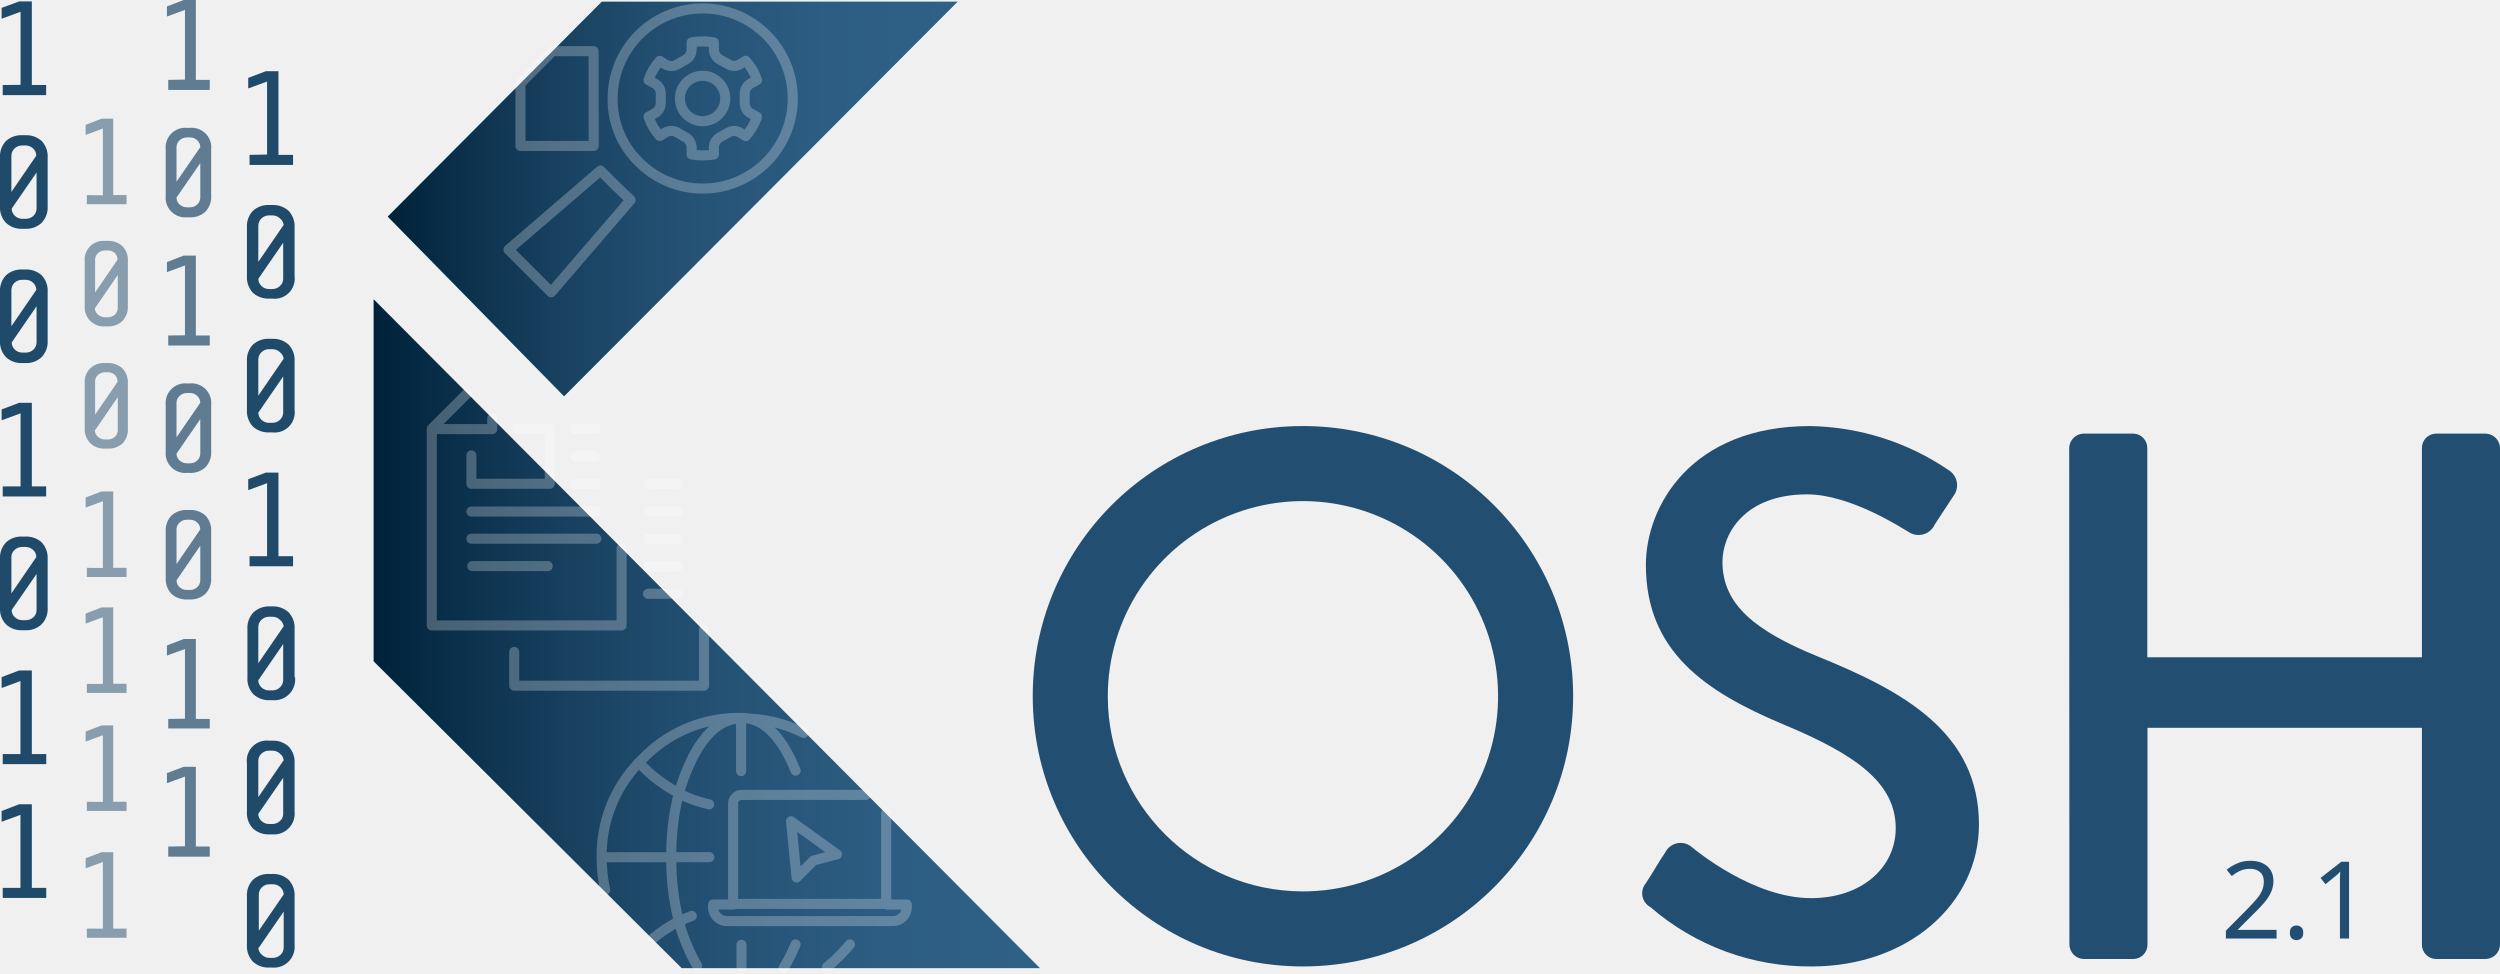
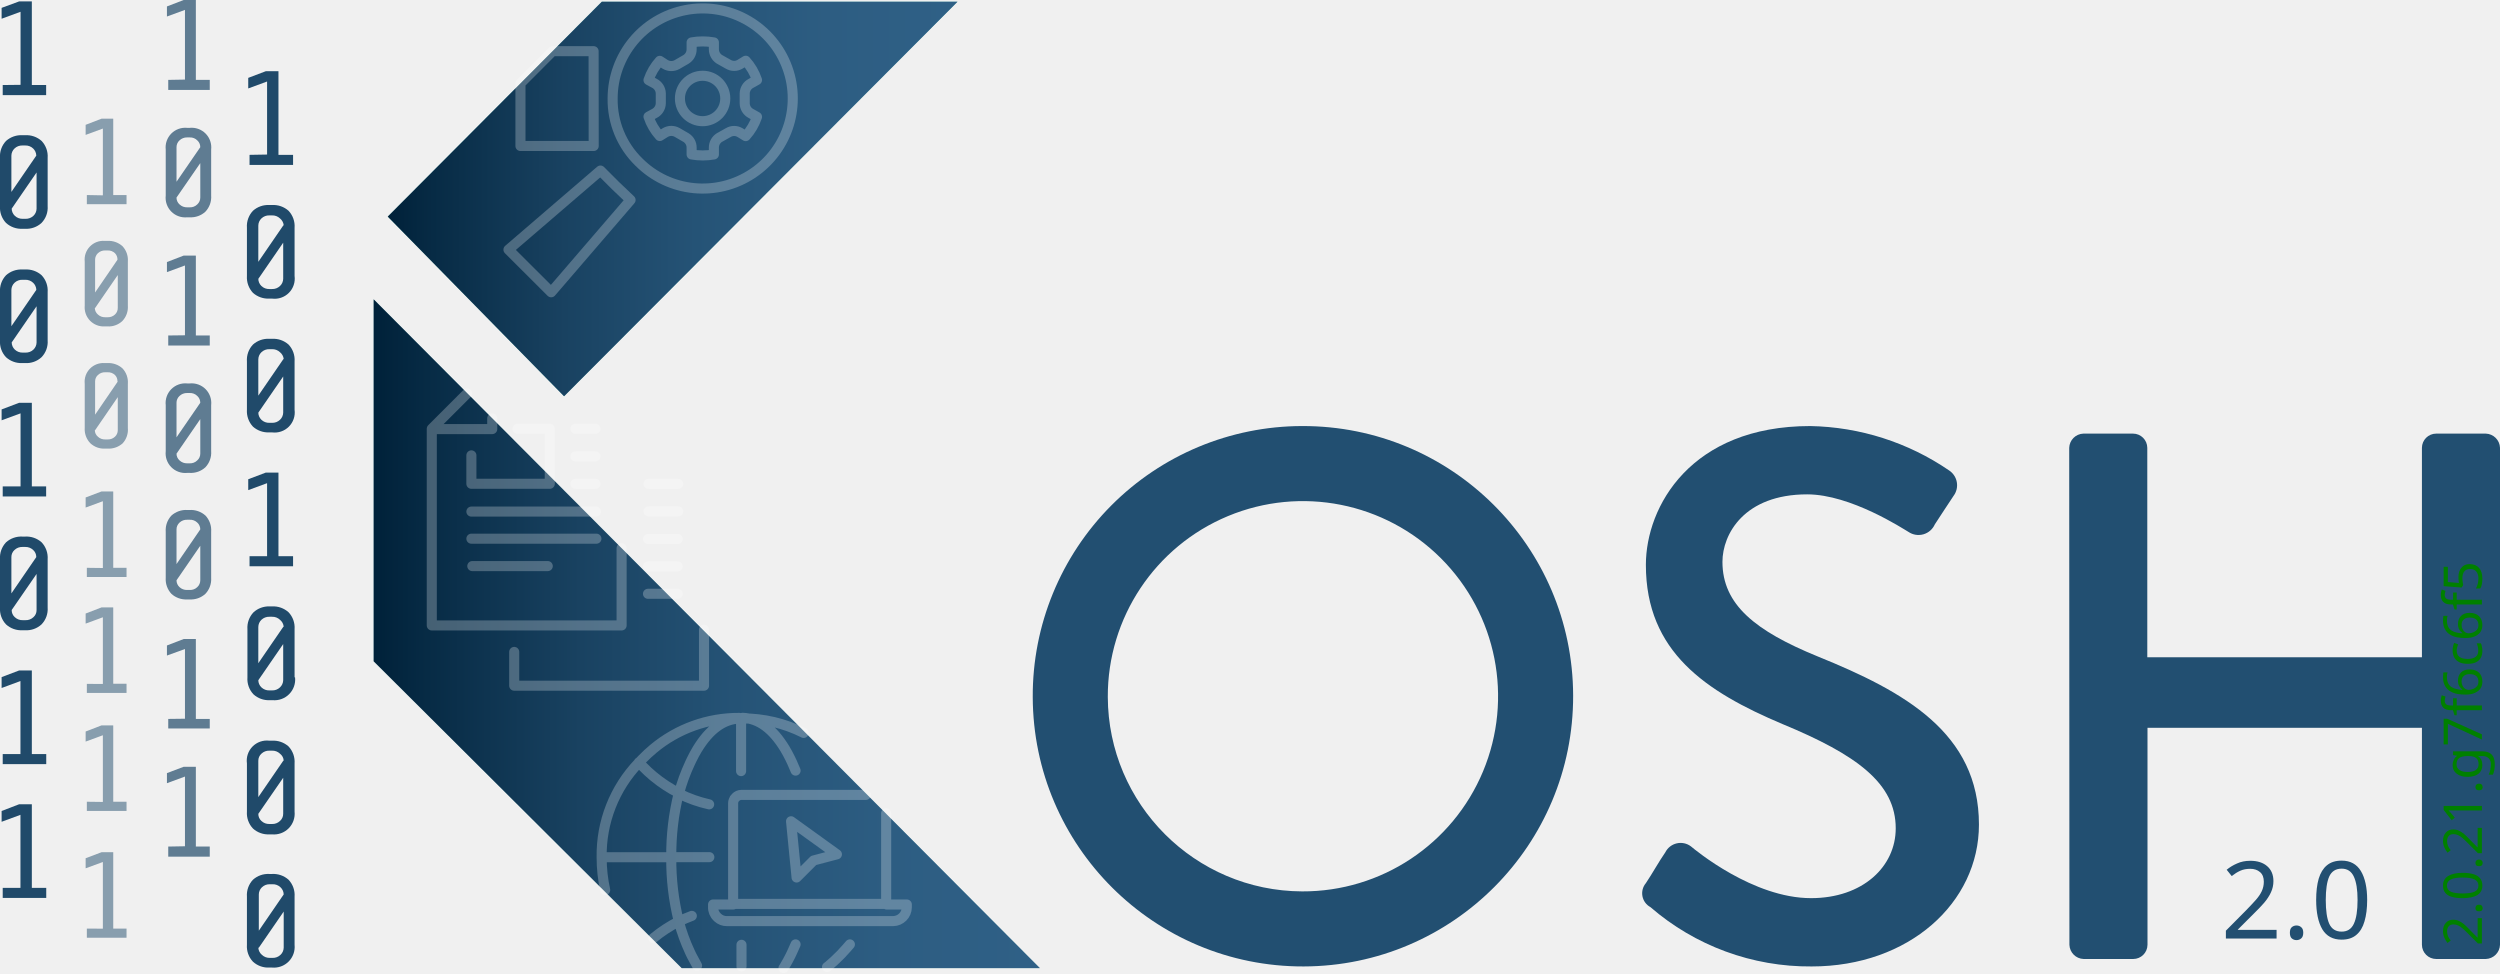
<svg xmlns="http://www.w3.org/2000/svg" xmlns:xlink="http://www.w3.org/1999/xlink" viewBox="0 0 248.15 96.65" version="1.1" id="svg4211">
  <defs id="defs4110">
    <style id="style4094">.cls-1{isolation:isolate;}.cls-2,.cls-3,.cls-4,.cls-5{fill:#224f71;}.cls-3,.cls-4,.cls-5,.cls-6{mix-blend-mode:multiply;}.cls-4{opacity:0.7;}.cls-5{opacity:0.5;}.cls-6{fill:#afdedc;}.cls-7{fill:url(#linear-gradient);}.cls-8{fill:url(#linear-gradient-2);}.cls-9{opacity:0.25;}.cls-10,.cls-11{fill:none;stroke:#fff;stroke-linecap:round;stroke-linejoin:round;}.cls-10{fill-rule:evenodd;}</style>
    <linearGradient id="linear-gradient" x1="38.49" y1="19.75" x2="95.04" y2="19.75" gradientUnits="userSpaceOnUse">
      <stop offset="0" stop-color="#002139" id="stop4096" />
      <stop offset="0.08" stop-color="#072b45" id="stop4098" />
      <stop offset="0.31" stop-color="#194261" id="stop4100" />
      <stop offset="0.54" stop-color="#255376" id="stop4102" />
      <stop offset="0.77" stop-color="#2d5d82" id="stop4104" />
      <stop offset="0.99" stop-color="#2f6086" id="stop4106" />
    </linearGradient>
    <linearGradient id="linear-gradient-2" x1="37.09" y1="62.9" x2="103.22" y2="62.9" xlink:href="#linear-gradient" />
    <linearGradient xlink:href="#linear-gradient" id="linearGradient4217" gradientUnits="userSpaceOnUse" x1="38.49" y1="19.75" x2="95.04" y2="19.75" />
  </defs>
  <path class="cls-2" d="m 129.25,42.29 a 26.82,26.82 0 1 1 -26.74,26.89 26.77,26.77 0 0 1 26.74,-26.89 z m 0,46.19 a 19.37,19.37 0 1 0 -19.29,-19.3 19.37,19.37 0 0 0 19.29,19.3 z" id="path4112" style="isolation:isolate;fill:#224f71" />
  <path class="cls-2" d="m 163.37,87.66 c 0.67,-1 1.26,-2.09 1.93,-3.06 a 1.7,1.7 0 0 1 2.54,-0.59 c 0.44,0.37 6.18,5.14 11.92,5.14 5.14,0 8.41,-3.13 8.41,-6.93 0,-4.47 -3.87,-7.3 -11.24,-10.35 -7.6,-3.21 -13.56,-7.16 -13.56,-15.8 0,-5.81 4.47,-13.78 16.31,-13.78 a 25.21,25.21 0 0 1 13.78,4.4 1.76,1.76 0 0 1 0.45,2.53 c -0.6,0.89 -1.27,1.94 -1.86,2.83 a 1.77,1.77 0 0 1 -2.61,0.75 c -0.52,-0.3 -5.74,-3.73 -10.06,-3.73 -6.25,0 -8.41,3.95 -8.41,6.7 0,4.25 3.27,6.86 9.46,9.39 8.64,3.5 16,7.6 16,16.69 0,7.75 -6.93,14.08 -16.61,14.08 a 24.14,24.14 0 0 1 -16,-5.89 1.56,1.56 0 0 1 -0.45,-2.38 z" id="path4114" style="isolation:isolate;fill:#224f71" />
  <path class="cls-2" d="m 205.39,44.45 a 1.46,1.46 0 0 1 1.41,-1.41 h 4.92 a 1.42,1.42 0 0 1 1.42,1.41 V 65.24 H 240.4 V 44.45 a 1.42,1.42 0 0 1 1.42,-1.41 h 4.91 a 1.46,1.46 0 0 1 1.42,1.41 v 49.33 a 1.46,1.46 0 0 1 -1.42,1.41 h -4.91 A 1.42,1.42 0 0 1 240.4,93.78 V 72.24 h -27.24 v 21.54 a 1.42,1.42 0 0 1 -1.42,1.41 h -4.92 a 1.46,1.46 0 0 1 -1.41,-1.41 z" id="path4116" style="isolation:isolate;fill:#224f71" />
  <path class="cls-3" d="m 0.27,8.44 v 1 h 4.31 v -1 H 3.16 V 0.14 H 1.9 L 0.16,0.78 V 1.86 L 2.04,1.17 v 7.25 z" id="path4124" style="isolation:isolate;mix-blend-mode:multiply;fill:#224f71" />
  <path class="cls-3" d="M 4.73,20.45 V 15.67 A 2.21,2.21 0 0 0 4.13,13.99 2.26,2.26 0 0 0 2.5,13.42 H 2.23 A 2.26,2.26 0 0 0 0.6,13.99 2.21,2.21 0 0 0 0,15.67 v 4.78 a 2.21,2.21 0 0 0 0.6,1.68 2.26,2.26 0 0 0 1.63,0.58 H 2.5 a 2.22,2.22 0 0 0 1.62,-0.58 2.18,2.18 0 0 0 0.61,-1.68 z m -1.13,-5 -2.47,3.6 v -3.6 a 1,1 0 0 1 0.31,-0.71 1.09,1.09 0 0 1 0.79,-0.3 H 2.5 a 1.09,1.09 0 0 1 0.79,0.3 1,1 0 0 1 0.31,0.68 z m -2.44,5.26 2.47,-3.59 v 3.59 a 1,1 0 0 1 -0.31,0.71 1.09,1.09 0 0 1 -0.79,0.3 H 2.26 A 1.09,1.09 0 0 1 1.47,21.42 1,1 0 0 1 1.16,20.71 Z" id="path4126" style="isolation:isolate;mix-blend-mode:multiply;fill:#224f71" />
  <path class="cls-3" d="M 4.73,33.78 V 29 A 2.21,2.21 0 0 0 4.13,27.32 2.26,2.26 0 0 0 2.5,26.75 H 2.23 A 2.26,2.26 0 0 0 0.6,27.32 2.21,2.21 0 0 0 0,29 v 4.78 a 2.21,2.21 0 0 0 0.6,1.68 2.26,2.26 0 0 0 1.63,0.58 H 2.5 a 2.22,2.22 0 0 0 1.62,-0.58 2.18,2.18 0 0 0 0.61,-1.68 z m -1.13,-5 -2.47,3.6 v -3.6 a 1,1 0 0 1 0.31,-0.71 1.09,1.09 0 0 1 0.79,-0.3 H 2.5 a 1.09,1.09 0 0 1 0.79,0.3 1,1 0 0 1 0.31,0.63 z M 1.16,33.99 3.63,30.4 v 3.59 A 1,1 0 0 1 3.32,34.7 1.09,1.09 0 0 1 2.53,35 H 2.26 A 1.09,1.09 0 0 1 1.47,34.7 1,1 0 0 1 1.16,33.99 Z" id="path4128" style="isolation:isolate;mix-blend-mode:multiply;fill:#224f71" />
  <path class="cls-3" d="m 0.27,48.28 v 1 h 4.31 v -1 H 3.16 v -8.3 H 1.9 l -1.74,0.66 v 1.08 l 1.88,-0.69 v 7.25 z" id="path4130" style="isolation:isolate;mix-blend-mode:multiply;fill:#224f71" />
  <path class="cls-3" d="M 4.73,60.3 V 55.52 A 2.23,2.23 0 0 0 4.13,53.83 2.26,2.26 0 0 0 2.5,53.26 H 2.23 A 2.26,2.26 0 0 0 0.6,53.83 2.23,2.23 0 0 0 0,55.52 v 4.78 a 2.21,2.21 0 0 0 0.6,1.68 2.26,2.26 0 0 0 1.63,0.58 H 2.5 A 2.22,2.22 0 0 0 4.12,61.98 2.18,2.18 0 0 0 4.73,60.3 Z m -1.13,-5 -2.47,3.6 v -3.6 a 0.93,0.93 0 0 1 0.31,-0.71 1.09,1.09 0 0 1 0.79,-0.3 H 2.5 a 1.09,1.09 0 0 1 0.79,0.3 0.93,0.93 0 0 1 0.31,0.68 z m -2.44,5.25 2.47,-3.58 v 3.58 a 0.92,0.92 0 0 1 -0.31,0.71 1.09,1.09 0 0 1 -0.79,0.3 H 2.26 A 1.09,1.09 0 0 1 1.47,61.26 0.92,0.92 0 0 1 1.16,60.55 Z" id="path4132" style="isolation:isolate;mix-blend-mode:multiply;fill:#224f71" />
  <path class="cls-3" d="m 0.27,74.85 v 1 h 4.32 v -1 H 3.16 v -8.3 H 1.9 l -1.74,0.66 v 1.08 L 2.03,67.6 v 7.25 z" id="path4134" style="isolation:isolate;mix-blend-mode:multiply;fill:#224f71" />
  <path class="cls-3" d="m 0.27,88.13 v 1 h 4.32 v -1 H 3.16 v -8.3 H 1.9 L 0.16,80.5 v 1.07 l 1.87,-0.69 v 7.25 z" id="path4136" style="isolation:isolate;mix-blend-mode:multiply;fill:#224f71" />
  <path class="cls-3" d="m 24.77,15.37 v 1 h 4.32 v -1 h -1.45 v -8.3 h -1.26 l -1.74,0.66 v 1.05 l 1.87,-0.69 v 7.25 z" id="path4138" style="isolation:isolate;mix-blend-mode:multiply;fill:#224f71" />
  <path class="cls-3" d="M 29.24,27.39 V 22.61 A 2.22,2.22 0 0 0 28.64,20.92 2.27,2.27 0 0 0 27,20.35 h -0.26 a 2.25,2.25 0 0 0 -1.63,0.57 2.22,2.22 0 0 0 -0.6,1.69 v 4.78 a 2.24,2.24 0 0 0 0.6,1.68 2.28,2.28 0 0 0 1.63,0.57 H 27 a 2,2 0 0 0 2.24,-2.25 z m -1.13,-5 -2.47,3.6 v -3.6 a 1,1 0 0 1 0.31,-0.71 1.09,1.09 0 0 1 0.79,-0.3 H 27 a 1.08,1.08 0 0 1 0.79,0.3 1,1 0 0 1 0.37,0.67 z m -2.47,5.29 2.47,-3.59 v 3.59 a 1,1 0 0 1 -0.32,0.71 1.08,1.08 0 0 1 -0.79,0.3 h -0.26 a 1.09,1.09 0 0 1 -0.79,-0.3 1,1 0 0 1 -0.31,-0.75 z" id="path4140" style="isolation:isolate;mix-blend-mode:multiply;fill:#224f71" />
  <path class="cls-3" d="M 29.24,40.67 V 35.88 A 2.21,2.21 0 0 0 28.64,34.2 2.27,2.27 0 0 0 27,33.63 h -0.26 a 2.25,2.25 0 0 0 -1.63,0.57 2.21,2.21 0 0 0 -0.6,1.68 v 4.79 a 2.24,2.24 0 0 0 0.6,1.68 2.28,2.28 0 0 0 1.63,0.57 H 27 a 2,2 0 0 0 2.24,-2.25 z m -1.13,-5 -2.47,3.6 v -3.6 a 1,1 0 0 1 0.31,-0.71 1.09,1.09 0 0 1 0.79,-0.3 H 27 a 1.08,1.08 0 0 1 0.79,0.3 1,1 0 0 1 0.37,0.67 z m -2.47,5.29 2.47,-3.59 v 3.59 a 1,1 0 0 1 -0.32,0.71 1.08,1.08 0 0 1 -0.79,0.3 h -0.26 a 1.09,1.09 0 0 1 -0.79,-0.3 1,1 0 0 1 -0.31,-0.75 z" id="path4142" style="isolation:isolate;mix-blend-mode:multiply;fill:#224f71" />
  <path class="cls-3" d="m 24.77,55.21 v 1 h 4.32 v -1 h -1.45 v -8.3 h -1.26 l -1.74,0.66 v 1.08 l 1.87,-0.69 v 7.25 z" id="path4144" style="isolation:isolate;mix-blend-mode:multiply;fill:#224f71" />
  <path class="cls-3" d="M 29.24,67.23 V 62.45 A 2.21,2.21 0 0 0 28.64,60.77 2.28,2.28 0 0 0 27,60.19 h -0.26 a 2.25,2.25 0 0 0 -1.58,0.59 2.21,2.21 0 0 0 -0.6,1.68 v 4.78 a 2.21,2.21 0 0 0 0.6,1.68 2.24,2.24 0 0 0 1.63,0.58 h 0.26 a 2.06,2.06 0 0 0 2.24,-2.26 z m -1.13,-5 -2.47,3.6 v -3.6 a 1,1 0 0 1 0.31,-0.71 1.09,1.09 0 0 1 0.79,-0.3 H 27 a 1.08,1.08 0 0 1 0.79,0.3 1,1 0 0 1 0.37,0.68 z m -2.47,5.29 2.47,-3.59 v 3.59 a 1,1 0 0 1 -0.32,0.71 1.08,1.08 0 0 1 -0.79,0.3 h -0.26 a 1.09,1.09 0 0 1 -0.79,-0.3 1,1 0 0 1 -0.31,-0.74 z" id="path4146" style="isolation:isolate;mix-blend-mode:multiply;fill:#224f71" />
  <path class="cls-3" d="M 29.24,80.52 V 75.78 A 2.23,2.23 0 0 0 28.64,74.09 2.27,2.27 0 0 0 27,73.52 h -0.26 a 2,2 0 0 0 -2.23,2.26 v 4.78 a 2.21,2.21 0 0 0 0.6,1.68 2.24,2.24 0 0 0 1.63,0.58 H 27 a 2.06,2.06 0 0 0 2.24,-2.26 z m -1.13,-5 -2.47,3.6 v -3.6 a 0.93,0.93 0 0 1 0.31,-0.71 1.09,1.09 0 0 1 0.79,-0.3 H 27 a 1.08,1.08 0 0 1 0.79,0.3 0.94,0.94 0 0 1 0.37,0.68 z m -2.47,5.26 2.47,-3.58 v 3.58 a 0.94,0.94 0 0 1 -0.32,0.71 1.08,1.08 0 0 1 -0.79,0.3 h -0.26 a 1.09,1.09 0 0 1 -0.79,-0.3 0.93,0.93 0 0 1 -0.31,-0.71 z" id="path4148" style="isolation:isolate;mix-blend-mode:multiply;fill:#224f71" />
  <path class="cls-3" d="M 29.24,93.78 V 89 A 2.21,2.21 0 0 0 28.64,87.32 2.27,2.27 0 0 0 27,86.75 h -0.26 a 2.25,2.25 0 0 0 -1.63,0.57 2.21,2.21 0 0 0 -0.6,1.68 v 4.78 a 2.21,2.21 0 0 0 0.6,1.68 2.24,2.24 0 0 0 1.63,0.58 H 27 a 2.06,2.06 0 0 0 2.24,-2.26 z m -1.08,-5 -2.47,3.6 v -3.6 a 1,1 0 0 1 0.31,-0.71 1.09,1.09 0 0 1 0.79,-0.3 h 0.26 a 1.08,1.08 0 0 1 0.79,0.3 1,1 0 0 1 0.32,0.71 z m -2.47,5.29 2.47,-3.59 v 3.59 a 1,1 0 0 1 -0.32,0.71 1.08,1.08 0 0 1 -0.79,0.3 H 26.79 A 1.09,1.09 0 0 1 26,94.78 1,1 0 0 1 25.64,94.06 Z" id="path4150" style="isolation:isolate;mix-blend-mode:multiply;fill:#224f71" />
  <path class="cls-4" d="m 16.7,7.93 v 1 h 4.12 v -1 H 19.44 V 0 h -1.21 l -1.66,0.64 v 1 L 18.36,0.98 V 7.9 Z" id="path4152" style="opacity:0.7;isolation:isolate;mix-blend-mode:multiply;fill:#224f71" />
  <path class="cls-4" d="m 20.96,19.41 v -4.56 a 1.95,1.95 0 0 0 -2.13,-2.16 h -0.25 a 1.95,1.95 0 0 0 -2.13,2.16 v 4.56 a 1.95,1.95 0 0 0 2.13,2.16 h 0.25 a 2.13,2.13 0 0 0 1.55,-0.55 2.1,2.1 0 0 0 0.58,-1.61 z m -1.08,-4.8 -2.36,3.43 v -3.43 a 0.9,0.9 0 0 1 0.3,-0.68 1.06,1.06 0 0 1 0.76,-0.29 h 0.25 a 1,1 0 0 1 0.75,0.29 0.9,0.9 0 0 1 0.3,0.68 z m -2.36,5 2.36,-3.42 v 3.42 a 0.9,0.9 0 0 1 -0.3,0.68 1,1 0 0 1 -0.75,0.29 h -0.25 a 1.06,1.06 0 0 1 -0.76,-0.29 0.9,0.9 0 0 1 -0.3,-0.64 z" id="path4154" style="opacity:0.7;isolation:isolate;mix-blend-mode:multiply;fill:#224f71" />
  <path class="cls-4" d="m 16.7,33.3 v 1 h 4.12 v -1 h -1.38 v -7.93 h -1.21 l -1.66,0.64 v 1 l 1.79,-0.66 v 6.93 z" id="path4156" style="opacity:0.7;isolation:isolate;mix-blend-mode:multiply;fill:#224f71" />
  <path class="cls-4" d="m 20.96,44.78 v -4.56 a 1.95,1.95 0 0 0 -2.13,-2.16 h -0.25 a 1.95,1.95 0 0 0 -2.13,2.16 v 4.56 a 1.95,1.95 0 0 0 2.13,2.16 h 0.25 a 2.13,2.13 0 0 0 1.55,-0.55 2.1,2.1 0 0 0 0.58,-1.61 z m -1.08,-4.8 -2.36,3.43 v -3.43 a 0.91,0.91 0 0 1 0.3,-0.68 1.06,1.06 0 0 1 0.76,-0.29 h 0.25 a 1,1 0 0 1 0.75,0.29 0.91,0.91 0 0 1 0.3,0.67 z m -2.36,5.05 2.36,-3.43 v 3.43 a 0.89,0.89 0 0 1 -0.3,0.67 1,1 0 0 1 -0.75,0.29 h -0.25 a 1.06,1.06 0 0 1 -0.76,-0.29 0.89,0.89 0 0 1 -0.3,-0.68 z" id="path4158" style="opacity:0.7;isolation:isolate;mix-blend-mode:multiply;fill:#224f71" />
  <path class="cls-4" d="m 16.7,71.36 v 0.95 h 4.12 v -0.95 h -1.38 v -7.93 h -1.21 l -1.66,0.64 v 1 l 1.79,-0.65 v 6.92 z" id="path4160" style="opacity:0.7;isolation:isolate;mix-blend-mode:multiply;fill:#224f71" />
  <path class="cls-4" d="m 20.96,57.36 v -4.58 a 2.12,2.12 0 0 0 -0.57,-1.61 2.18,2.18 0 0 0 -1.56,-0.55 h -0.25 a 2.18,2.18 0 0 0 -1.56,0.55 2.12,2.12 0 0 0 -0.57,1.61 v 4.57 a 2.13,2.13 0 0 0 0.57,1.6 2.15,2.15 0 0 0 1.56,0.55 h 0.25 a 2.13,2.13 0 0 0 1.55,-0.55 2.09,2.09 0 0 0 0.58,-1.59 z m -1.08,-4.81 -2.36,3.44 v -3.44 a 0.91,0.91 0 0 1 0.3,-0.68 1.05,1.05 0 0 1 0.76,-0.28 h 0.25 a 1,1 0 0 1 0.75,0.28 0.91,0.91 0 0 1 0.3,0.68 z m -2.36,5.05 2.36,-3.43 v 3.43 a 0.91,0.91 0 0 1 -0.3,0.68 1,1 0 0 1 -0.75,0.28 h -0.25 a 1.05,1.05 0 0 1 -0.76,-0.28 0.91,0.91 0 0 1 -0.3,-0.68 z" id="path4162" style="opacity:0.7;isolation:isolate;mix-blend-mode:multiply;fill:#224f71" />
  <path class="cls-4" d="m 16.7,84.03 v 1 h 4.12 v -1 h -1.38 v -7.92 h -1.21 l -1.66,0.63 v 1 l 1.79,-0.66 V 84 Z" id="path4164" style="opacity:0.7;isolation:isolate;mix-blend-mode:multiply;fill:#224f71" />
  <path class="cls-5" d="m 8.62,19.36 v 0.91 h 3.94 V 19.36 H 11.24 V 11.78 H 10.08 L 8.5,12.39 v 1 l 1.71,-0.63 v 6.63 z" id="path4166" style="opacity:0.5;isolation:isolate;mix-blend-mode:multiply;fill:#224f71" />
  <path class="cls-5" d="m 12.69,30.34 v -4.37 a 2,2 0 0 0 -0.54,-1.54 2.07,2.07 0 0 0 -1.5,-0.52 h -0.24 a 1.86,1.86 0 0 0 -2,2.06 v 4.37 a 1.89,1.89 0 0 0 2,2.06 h 0.24 a 2,2 0 0 0 1.49,-0.53 2,2 0 0 0 0.55,-1.53 z m -1,-4.6 -2.25,3.29 v -3.25 a 0.88,0.88 0 0 1 0.28,-0.65 1,1 0 0 1 0.72,-0.27 h 0.24 a 1,1 0 0 1 0.73,0.27 0.88,0.88 0 0 1 0.25,0.65 z m -2.25,4.83 2.25,-3.27 v 3.27 a 0.86,0.86 0 0 1 -0.28,0.65 1,1 0 0 1 -0.73,0.27 H 10.44 A 1,1 0 0 1 9.72,31.22 0.86,0.86 0 0 1 9.41,30.57 Z" id="path4168" style="opacity:0.5;isolation:isolate;mix-blend-mode:multiply;fill:#224f71" />
  <path class="cls-5" d="m 8.62,67.88 v 0.9 h 3.94 V 67.87 H 11.24 V 60.29 H 10.08 L 8.5,60.9 v 1 l 1.71,-0.63 v 6.62 z" id="path4170" style="opacity:0.5;isolation:isolate;mix-blend-mode:multiply;fill:#224f71" />
  <path class="cls-5" d="m 8.62,92.17 v 0.91 h 3.94 v -0.91 h -1.32 v -7.58 h -1.16 l -1.58,0.6 v 1 l 1.71,-0.63 v 6.62 z" id="path4172" style="opacity:0.5;isolation:isolate;mix-blend-mode:multiply;fill:#224f71" />
  <path class="cls-5" d="m 8.62,56.36 v 0.91 h 3.94 v -0.91 h -1.32 v -7.58 h -1.16 l -1.58,0.6 v 1 l 1.71,-0.63 v 6.63 z" id="path4174" style="opacity:0.5;isolation:isolate;mix-blend-mode:multiply;fill:#224f71" />
  <path class="cls-5" d="M 12.69,42.47 V 38.1 a 2,2 0 0 0 -0.54,-1.54 2.07,2.07 0 0 0 -1.5,-0.52 h -0.24 a 1.86,1.86 0 0 0 -2,2.06 v 4.37 a 2,2 0 0 0 0.56,1.53 2,2 0 0 0 1.48,0.53 h 0.24 A 2.07,2.07 0 0 0 12.18,44 2,2 0 0 0 12.69,42.47 Z m -1,-4.6 -2.25,3.29 v -3.29 a 0.86,0.86 0 0 1 0.28,-0.65 1,1 0 0 1 0.72,-0.27 h 0.24 a 1,1 0 0 1 0.73,0.27 0.86,0.86 0 0 1 0.25,0.65 z m -2.25,4.83 2.25,-3.28 v 3.28 a 0.86,0.86 0 0 1 -0.28,0.65 1,1 0 0 1 -0.73,0.27 H 10.44 A 1,1 0 0 1 9.72,43.35 0.86,0.86 0 0 1 9.41,42.7 Z" id="path4176" style="opacity:0.5;isolation:isolate;mix-blend-mode:multiply;fill:#224f71" />
  <path class="cls-5" d="m 8.62,79.58 v 0.91 h 3.94 V 79.58 H 11.24 V 72 H 10.08 L 8.5,72.61 v 1 l 1.71,-0.63 v 6.62 z" id="path4178" style="opacity:0.5;isolation:isolate;mix-blend-mode:multiply;fill:#224f71" />
  <polygon class="cls-6" points="37.09,29.71 37.09,65.64 67.67,96.1 103.22,96.1 " id="polygon4180" style="isolation:isolate;mix-blend-mode:multiply;fill:#afdedc" />
  <polygon class="cls-6" points="55.99,39.33 95.04,0.17 59.74,0.17 38.49,21.5 " id="polygon4182" style="isolation:isolate;mix-blend-mode:multiply;fill:#afdedc" />
  <polygon class="cls-6" points="55.99,39.33 95.04,0.17 59.74,0.17 38.49,21.5 " id="polygon4184" style="isolation:isolate;mix-blend-mode:multiply;fill:#afdedc" />
  <polygon class="cls-7" points="55.99,39.33 95.04,0.17 59.74,0.17 38.49,21.5 " id="polygon4186" style="isolation:isolate;fill:url(#linearGradient4217)" />
  <polygon class="cls-8" points="37.09,29.71 37.09,65.64 67.67,96.1 103.22,96.1 " id="polygon4188" style="isolation:isolate;fill:url(#linear-gradient-2)" />
  <g class="cls-9" id="g4192" style="opacity:0.25;isolation:isolate">
    <path class="cls-10" d="m 484.63,443.42 v 2.82 h 7.78 v -5.46 h -3.2 m 7.74,5.47 h -2 m 0,-2.73 h 2 m 0,-2.74 h -2 M 484.63,449 H 497 m -10.3,-9.25 v 1.06 h -6 v 19.49 h 18.84 v -7.67 m -18.84,-11.85 3.51,-3.51 m 18,11.71 h 2.95 m 0,-2.73 h -2.95 m -13.33,16.68 v 3.35 h 18.84 v -5.56 m -23,-6.31 h 7.49 m 4.83,-2.72 h -12.41 m 20.48,5.47 h -2.95 m 0,-2.72 h 2.95 m 0,-2.72 h -2.95" transform="translate(-437.84,-398.22)" id="path4190" style="fill:none;fill-rule:evenodd;stroke:#ffffff;stroke-linecap:round;stroke-linejoin:round" />
  </g>
  <g class="cls-9" id="g4202" style="opacity:0.25;isolation:isolate">
    <polygon class="cls-11" points="51.66,8.28 51.66,14.49 58.93,14.49 58.92,5.08 54.85,5.08 " id="polygon4194" style="fill:none;stroke:#ffffff;stroke-linecap:round;stroke-linejoin:round" />
    <path class="cls-11" d="m 498.92,416.63 -1.48,-1.48 -9.13,7.85 v 0 l 4.24,4.23 v 0 l 7.88,-9.16 z" transform="translate(-437.84,-398.22)" id="path4196" style="fill:none;stroke:#ffffff;stroke-linecap:round;stroke-linejoin:round" />
    <path class="cls-11" d="m 501.26,414.31 a 8.94,8.94 0 1 0 -2.61,-6.32 8.63,8.63 0 0 0 2.61,6.32 z m 1.54,-7.82 -0.59,-0.32 a 5.4,5.4 0 0 1 1.12,-1.91 l 0.56,0.36 a 1.17,1.17 0 0 0 1.17,0 l 0.88,-0.51 a 1.16,1.16 0 0 0 0.55,-1 v -0.68 a 6.16,6.16 0 0 1 2.21,0 v 0.67 a 1.18,1.18 0 0 0 0.54,1 l 0.89,0.5 a 1.13,1.13 0 0 0 1.16,0 l 0.57,-0.35 a 5.4,5.4 0 0 1 1.12,1.91 l -0.59,0.33 a 1.16,1.16 0 0 0 -0.63,1 v 1 a 1.16,1.16 0 0 0 0.63,1 l 0.59,0.33 a 5.4,5.4 0 0 1 -1.12,1.91 l -0.57,-0.35 a 1.13,1.13 0 0 0 -1.16,0 l -0.89,0.5 a 1.17,1.17 0 0 0 -0.54,1 v 0.67 a 6.16,6.16 0 0 1 -2.21,0 v -0.67 a 1.16,1.16 0 0 0 -0.55,-1 l -0.88,-0.51 a 1.17,1.17 0 0 0 -1.17,0 l -0.56,0.35 a 5.35,5.35 0 0 1 -1.12,-1.92 l 0.59,-0.32 a 1.16,1.16 0 0 0 0.63,-1 v -1 a 1.16,1.16 0 0 0 -0.63,-0.99 z" transform="translate(-437.84,-398.22)" id="path4198" style="fill:none;stroke:#ffffff;stroke-linecap:round;stroke-linejoin:round" />
    <path class="cls-11" d="m 507.58,410.25 a 2.25,2.25 0 0 0 2.25,-2.26 2.25,2.25 0 1 0 -4.5,0 2.25,2.25 0 0 0 2.25,2.26 z" transform="translate(-437.84,-398.22)" id="path4200" style="fill:none;stroke:#ffffff;stroke-linecap:round;stroke-linejoin:round" />
  </g>
  <g class="cls-9" id="g4206" style="opacity:0.25;isolation:isolate">
    <path class="cls-10" d="m 511.4,474.76 v -5.22 h -0.16 c -1.6,0.06 -3,1.09 -4.2,3.07 -0.18,0.3 -0.36,0.63 -0.54,1 l -0.18,0.38 a 18.11,18.11 0 0 0 -1.09,3 12.84,12.84 0 0 0 3,1.07 m 3.14,-8.53 h 0.16 a 13.39,13.39 0 0 1 6.08,1.44 m 6.18,6.15 h -12.36 a 0.79,0.79 0 0 0 -0.57,0.25 0.66,0.66 0 0 0 -0.2,0.31 0.75,0.75 0 0 0 -0.05,0.26 v 10 h 15.19 v -9 m -7.2,4.69 -1.69,1.69 -0.55,-5.58 4.55,3.28 z m -7.05,-14.16 c 1.6,0.06 3,1.09 4.2,3.07 0.18,0.3 0.36,0.63 0.54,1 l 0.18,0.38 c 0.12,0.26 0.23,0.52 0.34,0.79 m -18.9,11.85 a 14.8,14.8 0 0 1 -0.35,-3.23 v 0 a 13.27,13.27 0 0 1 3.68,-9.4 l 0.37,-0.38 a 14.06,14.06 0 0 1 1.08,-1 13.2,13.2 0 0 1 8.54,-3.07 m -4.72,19.65 a 12.26,12.26 0 0 0 -1.29,0.56 18.58,18.58 0 0 0 1.09,3 l 0.18,0.38 q 0.27,0.53 0.54,1 m -4.34,-2.73 a 13.61,13.61 0 0 1 2.53,-1.66 25.19,25.19 0 0 1 -0.75,-6.37 h -6.91 m 7.66,-6.38 a 25.24,25.24 0 0 0 -0.75,6.37 h 3.78 m -7,-9.41 0.37,0.39 a 14.06,14.06 0 0 0 1.08,1 13.61,13.61 0 0 0 2.53,1.66 m 10.38,17.37 a 0.83,0.83 0 0 1 0.08,-0.12 l 0.06,-0.11 c 0.19,-0.31 0.37,-0.64 0.55,-1 l 0.18,-0.38 0.33,-0.74 m 5.39,0 c -0.21,0.25 -0.43,0.5 -0.66,0.74 a 4.27,4.27 0 0 1 -0.36,0.38 q -0.52,0.53 -1.08,1 l -0.17,0.13 M 510.62,488 h -2 v 0.24 a 1.31,1.31 0 0 0 0.4,1 l 0.06,0.06 a 1.32,1.32 0 0 0 0.92,0.35 h 16.48 a 1.38,1.38 0 0 0 1.37,-1.38 V 488 h -2 m -14.41,4 v 2.15" transform="translate(-437.84,-398.22)" id="path4204" style="fill:none;fill-rule:evenodd;stroke:#ffffff;stroke-linecap:round;stroke-linejoin:round" />
  </g>
  <text xml:space="preserve" style="font-style:normal;font-weight:normal;font-size:40px;line-height:1.25;font-family:sans-serif;letter-spacing:0px;word-spacing:0px;fill:#224f71;fill-opacity:1;stroke:none" x="220.427" y="93.16" id="text4318">
-     <tspan id="tspan4316" x="220.427" y="93.16" style="font-style:normal;font-variant:normal;font-weight:normal;font-stretch:normal;font-size:10.667px;font-family:sans-serif;-inkscape-font-specification:'sans-serif, Normal';font-variant-ligatures:normal;font-variant-caps:normal;font-variant-numeric:normal;font-feature-settings:normal;text-align:start;writing-mode:lr-tb;text-anchor:start;fill:#224f71;fill-opacity:1">2.1</tspan>
+     <tspan id="tspan4316" x="220.427" y="93.16" style="font-style:normal;font-variant:normal;font-weight:normal;font-stretch:normal;font-size:10.667px;font-family:sans-serif;-inkscape-font-specification:'sans-serif, Normal';font-variant-ligatures:normal;font-variant-caps:normal;font-variant-numeric:normal;font-feature-settings:normal;text-align:start;writing-mode:lr-tb;text-anchor:start;fill:#224f71;fill-opacity:1">2.0</tspan>
  </text>
  <text xml:space="preserve" style="font-style:normal;font-weight:normal;font-size:40px;line-height:1.25;font-family:sans-serif;letter-spacing:0px;word-spacing:0px;fill:#000000;fill-opacity:1;stroke:none" x="-93.897" y="246.353" id="text4402" transform="rotate(-90)">
-     <tspan id="tspan4400" x="-93.897" y="246.353" style="font-style:normal;font-variant:normal;font-weight:normal;font-stretch:normal;font-size:5.333px;font-family:sans-serif;-inkscape-font-specification:'sans-serif, Normal';font-variant-ligatures:normal;font-variant-caps:normal;font-variant-numeric:normal;font-feature-settings:normal;text-align:start;writing-mode:lr-tb;text-anchor:start;fill:#008000" />
+     <tspan id="tspan4400" x="-93.897" y="246.353" style="font-style:normal;font-variant:normal;font-weight:normal;font-stretch:normal;font-size:5.333px;font-family:sans-serif;-inkscape-font-specification:'sans-serif, Normal';font-variant-ligatures:normal;font-variant-caps:normal;font-variant-numeric:normal;font-feature-settings:normal;text-align:start;writing-mode:lr-tb;text-anchor:start;fill:#008000">2.0.21.g7f6c6f5 </tspan>
  </text>
</svg>
